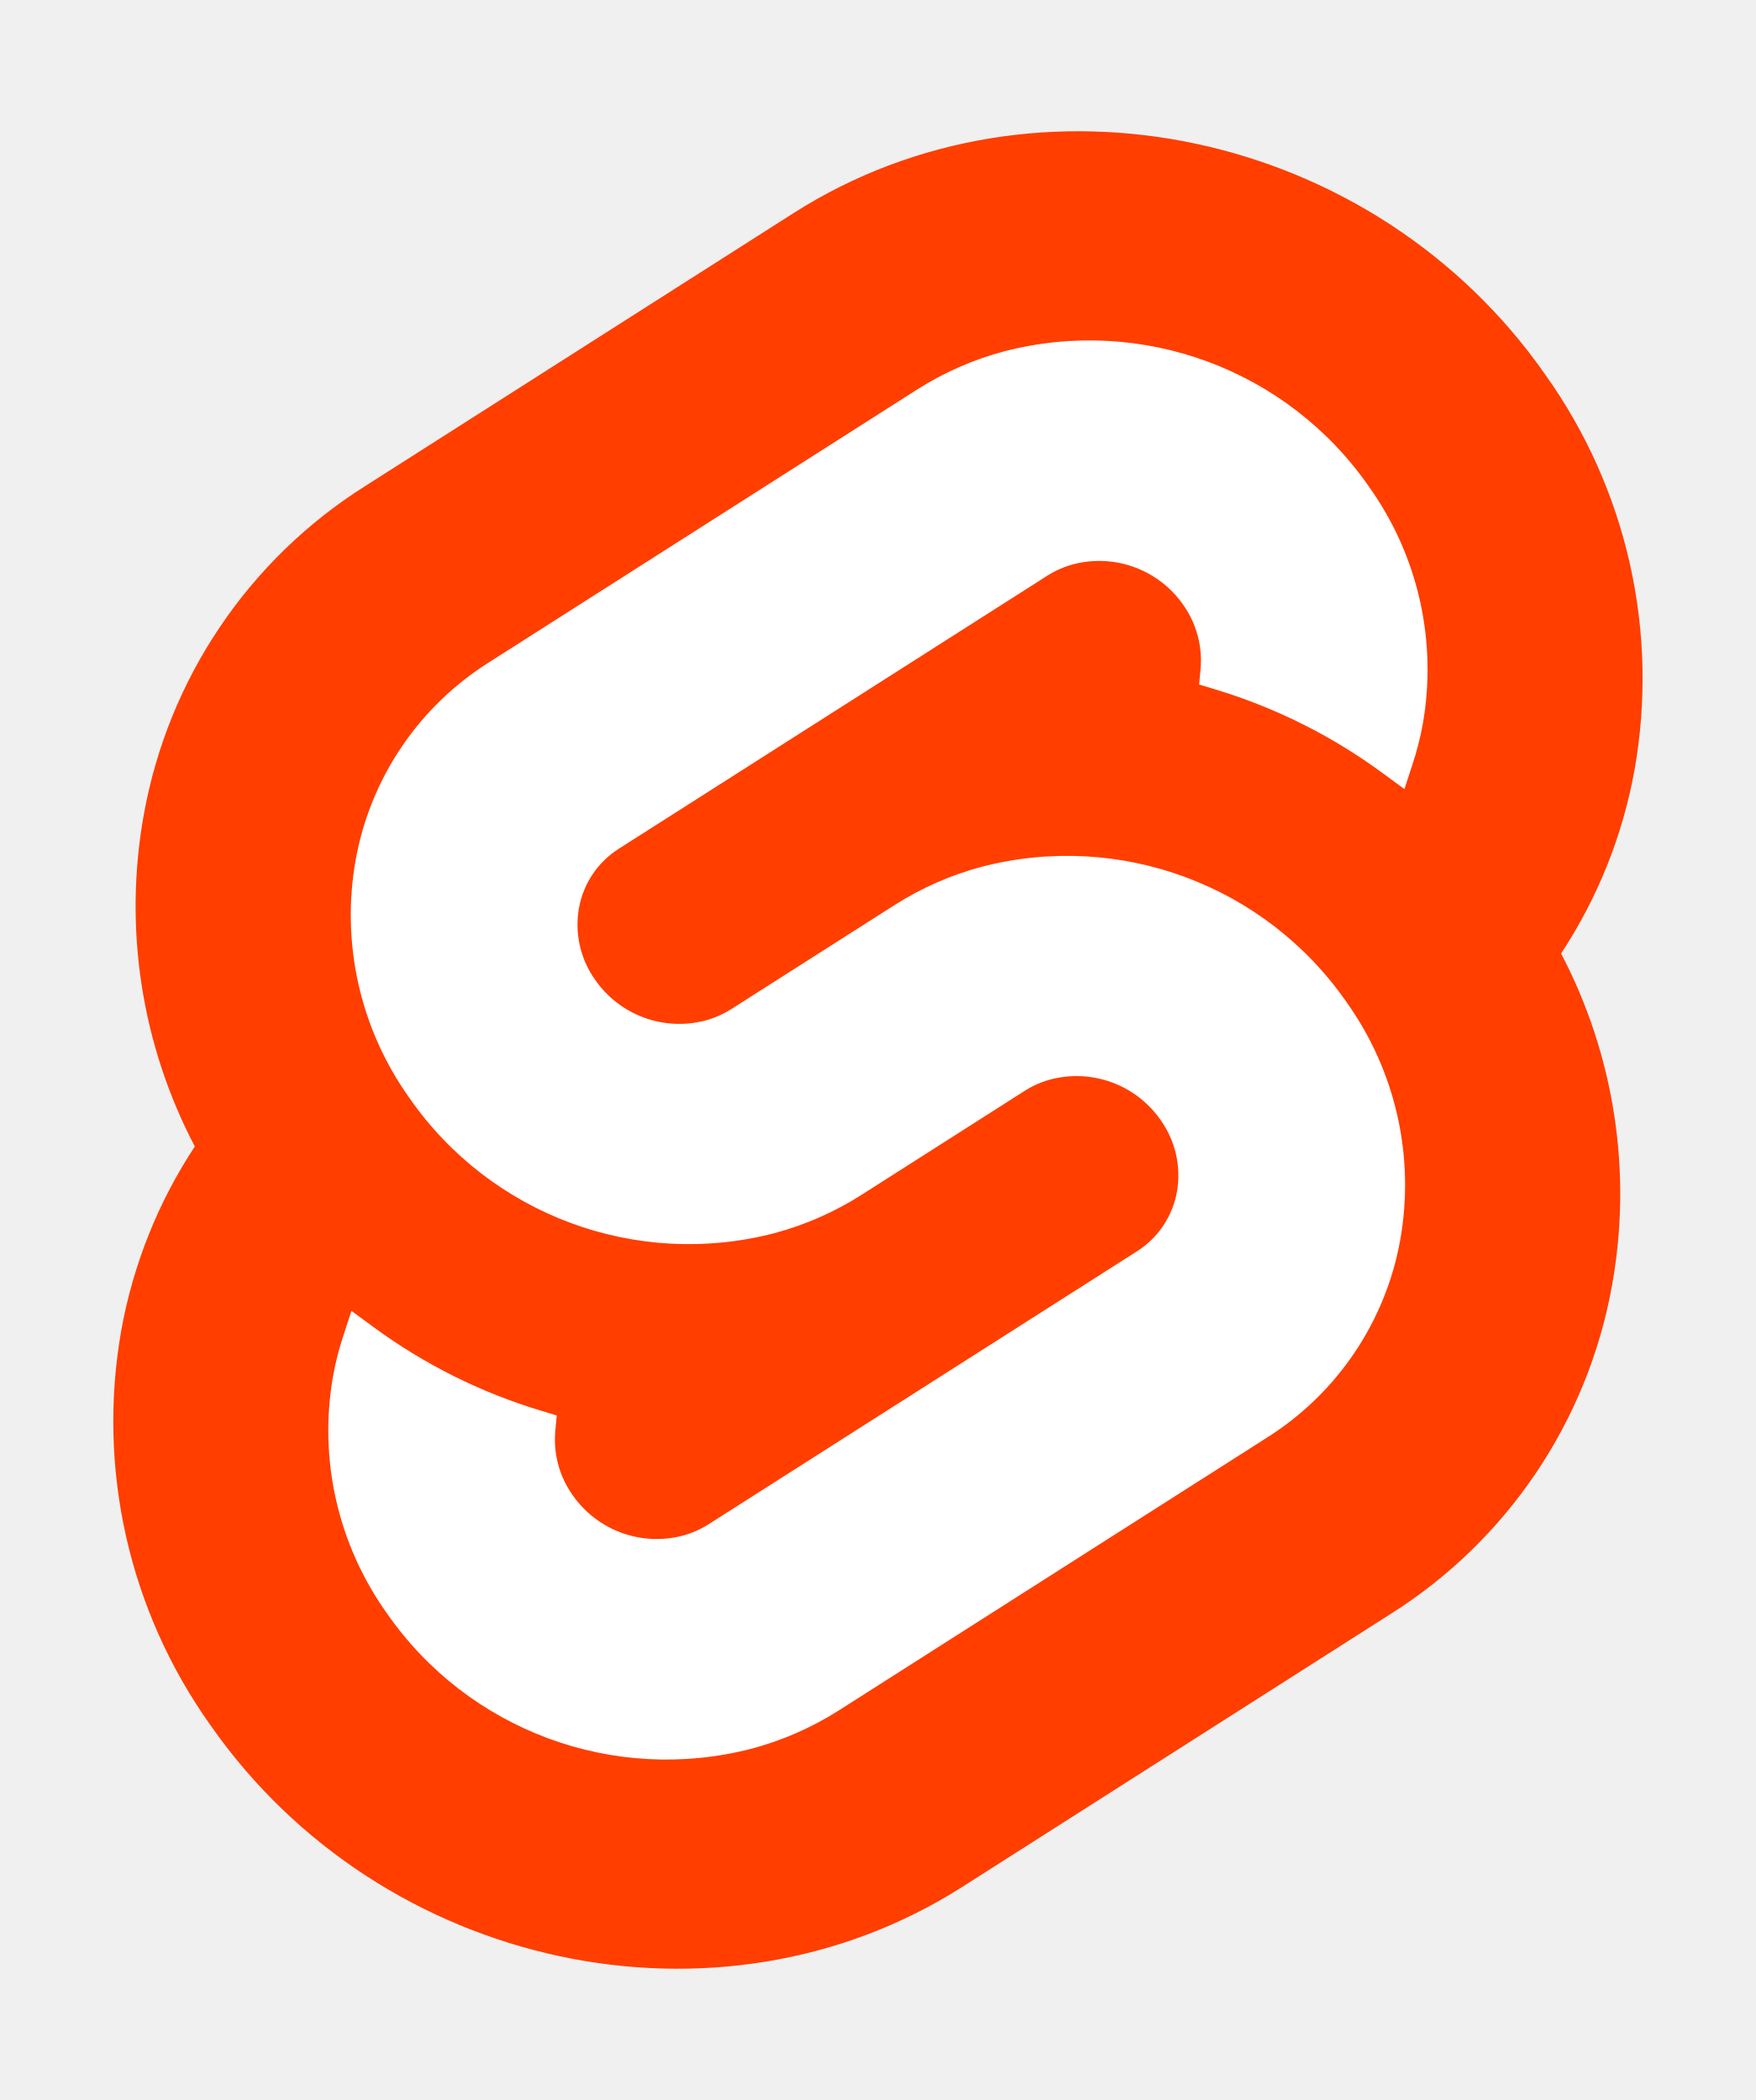
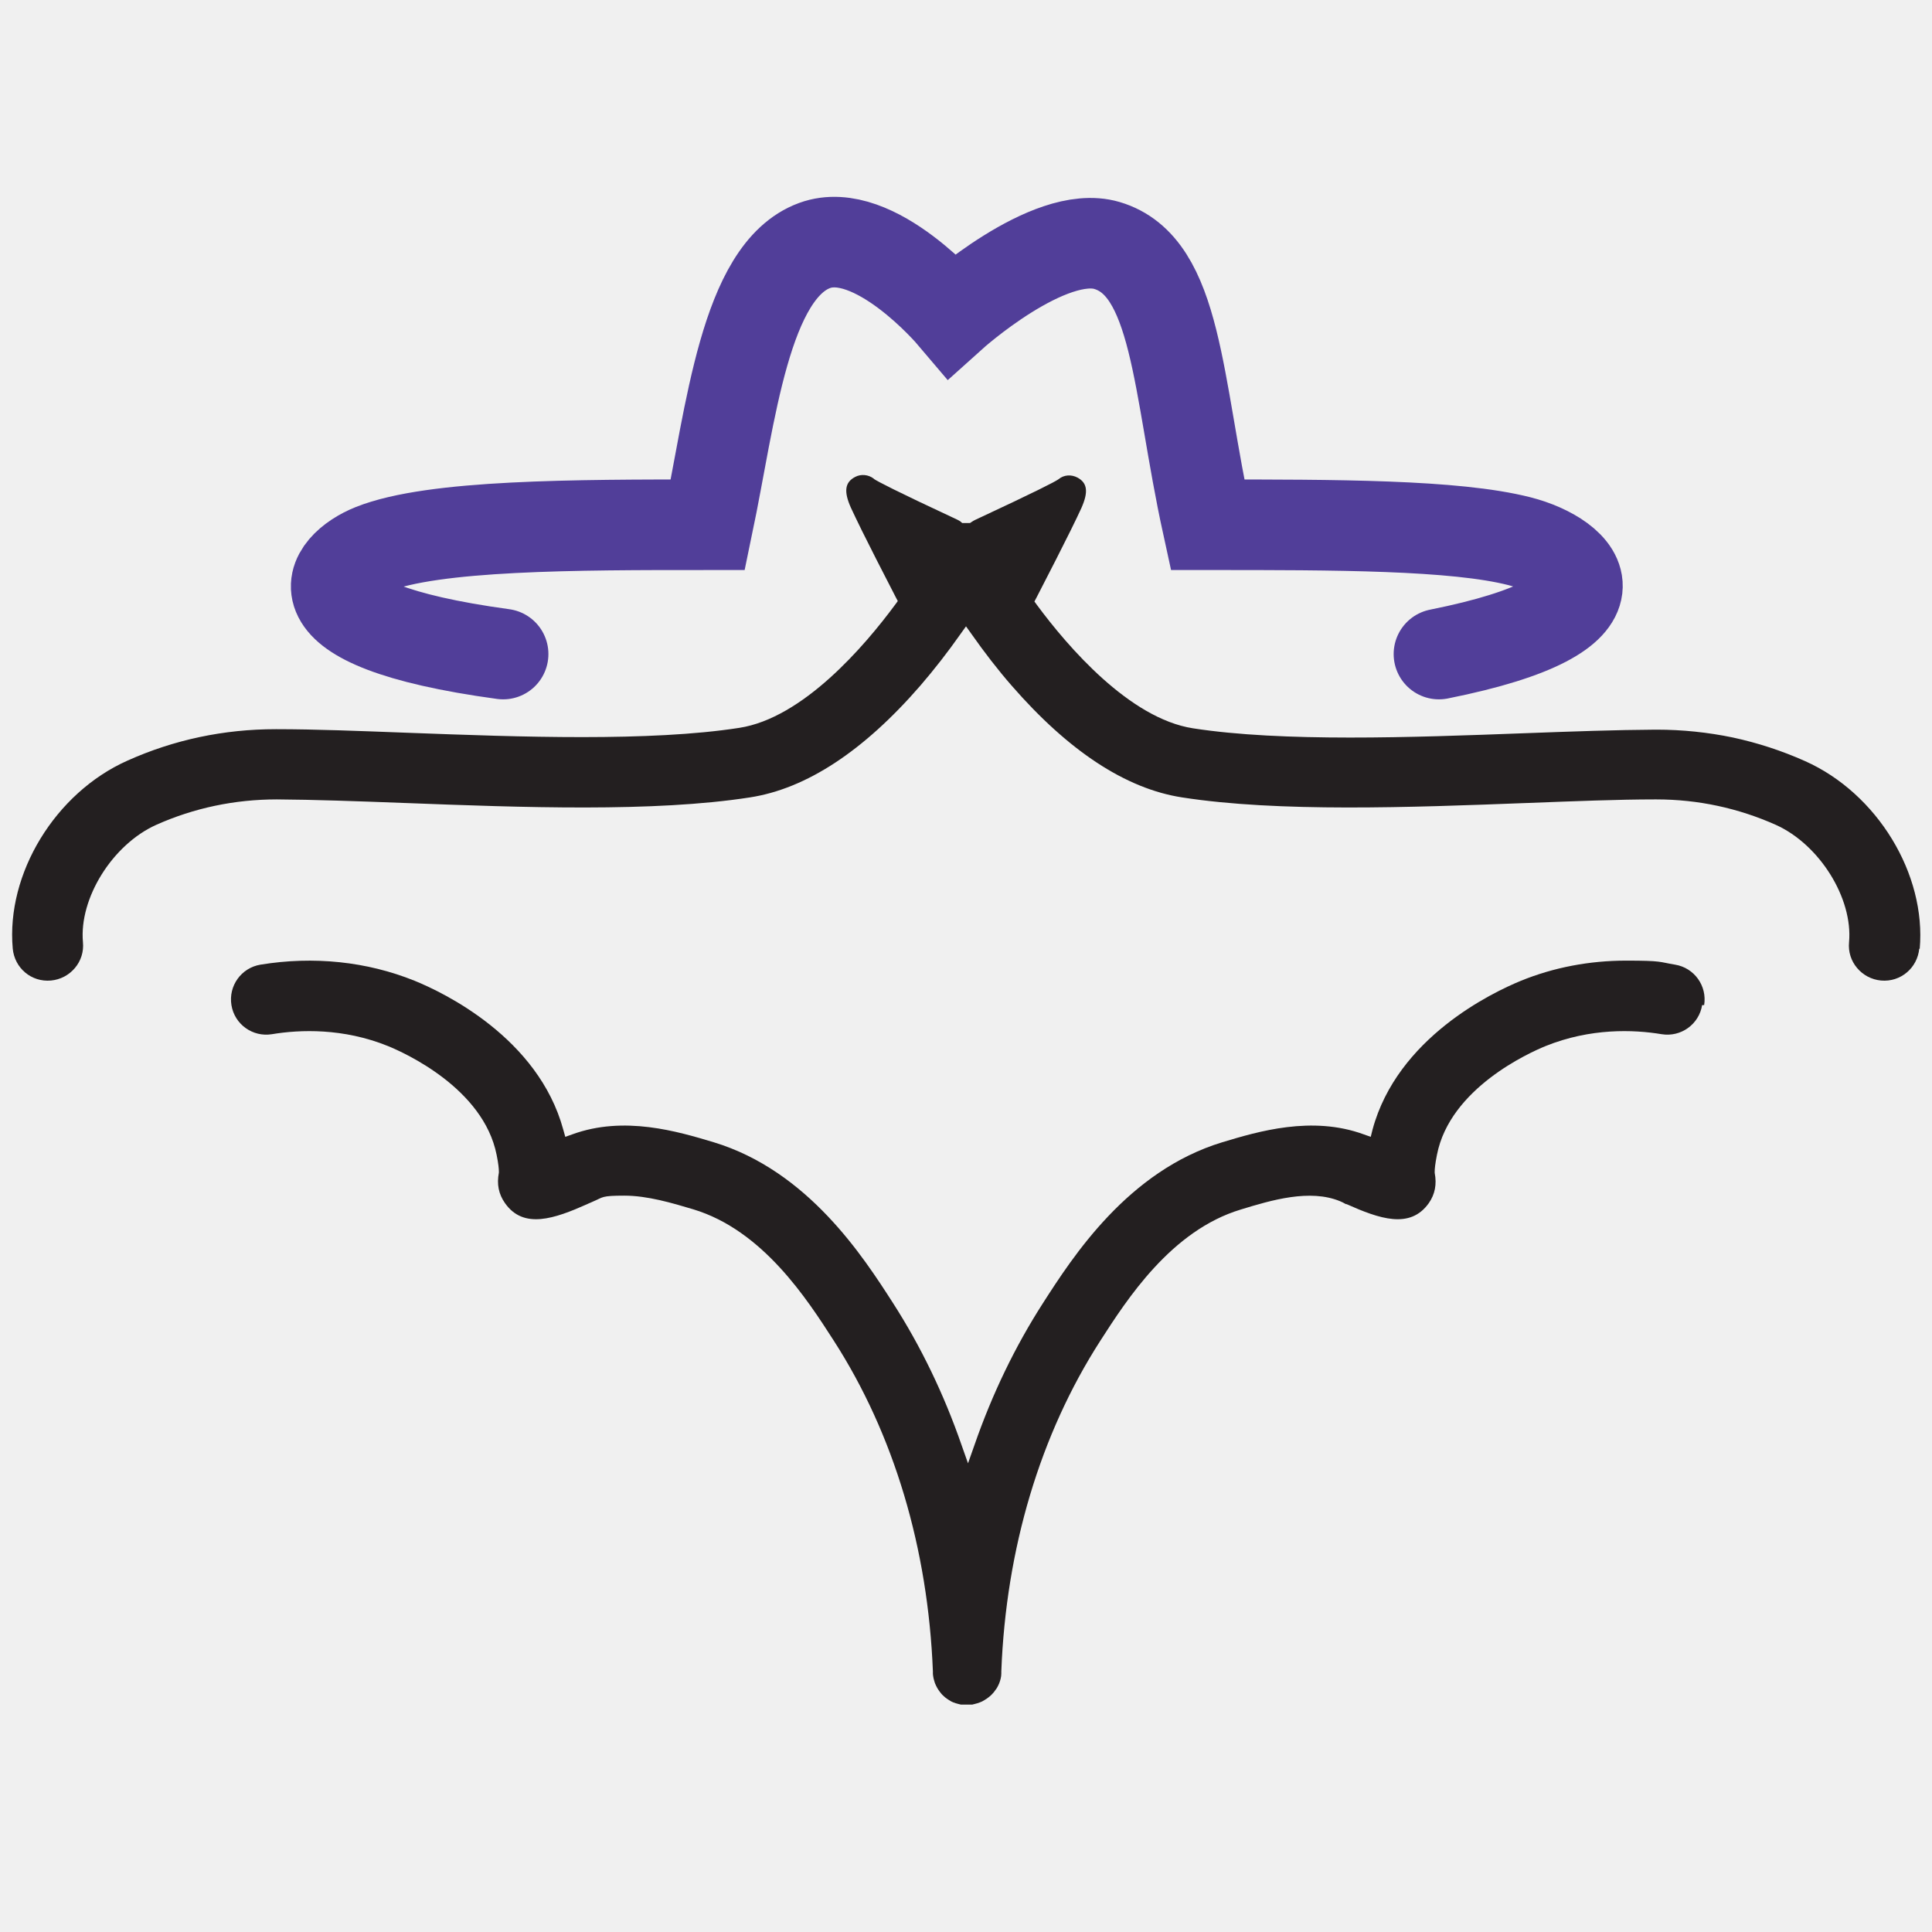
- <svg xmlns="http://www.w3.org/2000/svg" width="107" height="128" viewBox="0 0 107 128">
-   <path d="M94.157 22.819c-10.4-14.885-30.94-19.297-45.792-9.835L22.282 29.608A29.92 29.92 0 0 0 8.764 49.65a31.5 31.5 0 0 0 3.108 20.231 30 30 0 0 0-4.477 11.183 31.9 31.9 0 0 0 5.448 24.116c10.402 14.887 30.942 19.297 45.791 9.835l26.083-16.624A29.92 29.92 0 0 0 98.235 78.35a31.53 31.53 0 0 0-3.105-20.232 30 30 0 0 0 4.474-11.182 31.88 31.88 0 0 0-5.447-24.116" style="fill:#ff3e00" />
-   <path d="M45.817 106.582a20.72 20.72 0 0 1-22.237-8.243 19.17 19.17 0 0 1-3.277-14.503 18 18 0 0 1 .624-2.435l.49-1.498 1.337.981a33.6 33.6 0 0 0 10.203 5.098l.97.294-.09.968a5.85 5.85 0 0 0 1.052 3.878 6.24 6.24 0 0 0 6.695 2.485 5.8 5.8 0 0 0 1.603-.704L69.27 76.28a5.43 5.43 0 0 0 2.45-3.631 5.8 5.8 0 0 0-.987-4.371 6.24 6.24 0 0 0-6.698-2.487 5.7 5.7 0 0 0-1.6.704l-9.953 6.345a19 19 0 0 1-5.296 2.326 20.72 20.72 0 0 1-22.237-8.243 19.17 19.17 0 0 1-3.277-14.502 17.99 17.99 0 0 1 8.13-12.052l26.081-16.623a19 19 0 0 1 5.3-2.329 20.72 20.72 0 0 1 22.237 8.243 19.17 19.17 0 0 1 3.277 14.503 18 18 0 0 1-.624 2.435l-.49 1.498-1.337-.98a33.6 33.6 0 0 0-10.203-5.1l-.97-.294.09-.968a5.86 5.86 0 0 0-1.052-3.878 6.24 6.24 0 0 0-6.696-2.485 5.8 5.8 0 0 0-1.602.704L37.73 51.72a5.42 5.42 0 0 0-2.449 3.63 5.79 5.79 0 0 0 .986 4.372 6.24 6.24 0 0 0 6.698 2.486 5.8 5.8 0 0 0 1.602-.704l9.952-6.342a19 19 0 0 1 5.295-2.328 20.72 20.72 0 0 1 22.237 8.242 19.17 19.17 0 0 1 3.277 14.503 18 18 0 0 1-8.13 12.053l-26.081 16.622a19 19 0 0 1-5.3 2.328" style="fill:#fff" />
+ <svg xmlns="http://www.w3.org/2000/svg" viewBox="0 0 96 96">
+   <style>
+ 		.wings { fill: #231f20 }
+ 		.hat { stroke: #513e99 }
+ 		@media (prefers-color-scheme: dark) {
+ 			.wings { fill: #faf9f8 }
+ 			.hat { stroke: #faf9f8 }
+ 		}
+ 	</style>
+   <g transform="translate(0 10.5)">
+     <g class="wings">
+       <path d="M95.367 36.633C95.278 37.589 94.445 38.311 93.467 38.222C93 38.178 92.578 37.956 92.278 37.6C91.978 37.245 91.833 36.789 91.878 36.322C92.078 34.133 90.411 31.467 88.245 30.489C86.378 29.656 84.378 29.222 82.3 29.222H82.245C80.411 29.222 78.222 29.311 75.9 29.4H75.878C70.078 29.622 63.511 29.867 58.733 29.122C55.933 28.689 53.089 26.811 50.267 23.567C49.578 22.778 48.911 21.911 48.278 21.011L48 20.622L47.722 21.011C47.089 21.911 46.422 22.767 45.733 23.567C42.911 26.822 40.067 28.689 37.267 29.122C32.489 29.867 25.922 29.622 20.122 29.4H20.1C17.778 29.311 15.578 29.233 13.756 29.222C11.667 29.222 9.645 29.645 7.756 30.489C5.589 31.467 3.922 34.133 4.122 36.322C4.167 36.789 4.022 37.245 3.722 37.6C3.422 37.956 3 38.178 2.533 38.222C1.556 38.311 0.722 37.6 0.633 36.633C0.3 32.911 2.744 28.9 6.322 27.3C8.645 26.256 11.122 25.733 13.7 25.733H13.756C15.656 25.733 17.878 25.822 20.256 25.911C25.9 26.122 32.289 26.356 36.733 25.667C39.9 25.178 42.956 21.611 44.489 19.533L44.611 19.367L44.5 19.156C43.778 17.756 43.211 16.645 42.822 15.856C42.578 15.356 42.4 14.989 42.278 14.722C41.922 13.922 41.978 13.467 42.489 13.2C42.778 13.044 43.156 13.078 43.422 13.289L43.444 13.311C43.633 13.433 44.422 13.856 47.567 15.322C47.622 15.345 47.667 15.378 47.722 15.411L47.811 15.489H47.933C47.978 15.489 48.022 15.489 48.078 15.489H48.2L48.3 15.422C48.356 15.389 48.4 15.356 48.456 15.333C51.578 13.878 52.378 13.456 52.567 13.333L52.6 13.311C52.867 13.089 53.233 13.067 53.544 13.233C54.033 13.5 54.089 13.944 53.733 14.745C53.611 15.011 53.433 15.389 53.189 15.878C52.8 16.667 52.233 17.778 51.511 19.178L51.4 19.389L51.522 19.556C53.056 21.633 56.122 25.2 59.278 25.689C63.722 26.378 70.111 26.145 75.767 25.933C78.122 25.845 80.356 25.767 82.256 25.756H82.311C83.6 25.756 84.867 25.889 86.1 26.145C87.333 26.411 88.533 26.8 89.7 27.322C93.278 28.922 95.722 32.933 95.389 36.656L95.367 36.633Z" />
+       <path d="M84.578 39.444C84.422 40.4 83.522 41.044 82.567 40.889C81.167 40.656 79.033 40.578 76.8 41.478C76.011 41.8 72.044 43.567 71.4 46.889C71.311 47.333 71.289 47.589 71.289 47.711V47.778C71.4 48.355 71.3 48.844 71 49.278C70.067 50.6 68.533 50.056 66.911 49.333H66.878C66.767 49.267 66.667 49.222 66.589 49.189C65.089 48.567 63.178 49.133 61.656 49.6C58.189 50.644 55.989 54.078 54.667 56.133C51.689 60.767 49.989 66.444 49.755 72.544V72.656C49.755 72.744 49.744 72.822 49.722 72.911C49.7 73 49.678 73.078 49.644 73.156C49.611 73.233 49.578 73.3 49.533 73.378C49.489 73.444 49.433 73.522 49.389 73.578C49.333 73.644 49.278 73.7 49.222 73.755C49.156 73.811 49.089 73.867 49.022 73.911C48.956 73.956 48.878 74 48.8 74.044C48.722 74.078 48.644 74.111 48.567 74.133C48.478 74.156 48.411 74.178 48.311 74.2C48.233 74.2 48.133 74.2 48.022 74.2C47.911 74.2 47.811 74.2 47.744 74.2C47.644 74.178 47.578 74.156 47.489 74.133C47.411 74.111 47.333 74.078 47.267 74.044C47.189 74 47.122 73.956 47.056 73.911C46.989 73.867 46.922 73.811 46.867 73.755C46.8 73.7 46.755 73.633 46.7 73.567C46.656 73.511 46.6 73.422 46.567 73.367C46.522 73.278 46.489 73.222 46.456 73.133C46.433 73.067 46.411 72.978 46.389 72.9C46.378 72.833 46.355 72.733 46.355 72.678C46.355 72.622 46.355 72.567 46.355 72.544C46.111 66.433 44.422 60.767 41.433 56.122C40.111 54.067 37.911 50.633 34.444 49.589C33.4 49.278 32.178 48.911 31.022 48.911C29.867 48.911 29.978 48.989 29.5 49.189C29.422 49.222 29.333 49.267 29.222 49.311L29.178 49.333C27.555 50.056 26.011 50.6 25.089 49.278C24.778 48.833 24.678 48.344 24.789 47.767V47.7C24.789 47.589 24.767 47.322 24.678 46.889C24.022 43.567 20.067 41.8 19.278 41.478C17.055 40.578 14.911 40.656 13.511 40.889C12.556 41.044 11.655 40.4 11.5 39.444C11.344 38.489 11.989 37.589 12.944 37.433C15.589 37 18.233 37.278 20.6 38.233C22.022 38.811 26.744 41.056 27.989 45.633L28.089 45.989L28.433 45.867C31.011 44.922 33.678 45.722 35.456 46.255C40.156 47.678 42.9 51.956 44.378 54.255C45.755 56.4 46.9 58.767 47.778 61.3L48.1 62.211L48.422 61.3C49.3 58.767 50.444 56.4 51.822 54.255C53.3 51.956 56.044 47.678 60.744 46.255C62.511 45.722 65.189 44.922 67.767 45.867L68.111 45.989L68.2 45.633C69.433 41.056 74.167 38.811 75.578 38.233C77.211 37.567 78.989 37.233 80.8 37.233C82.611 37.233 82.422 37.3 83.233 37.433C84.189 37.589 84.833 38.489 84.678 39.444H84.578Z" />
+     </g>
+     <path class="hat" d="M71.5 22C81.5 20 78.501 17.157 75.5 16.392C72.291 15.574 66.362 15.574 60 15.574C58.483 8.636 58.516 2.733 55 1.697C52.11 0.846 47.31 5.166 47.31 5.166C47.31 5.166 43.452 0.615 40.483 1.697C37.011 2.961 36.31 10.122 35.172 15.574C28.585 15.574 21.537 15.574 18.5 16.789C16.386 17.634 14 20.5 25 22" fill="none" stroke-width="4.5" stroke-linecap="round" />
+   </g>
</svg>
